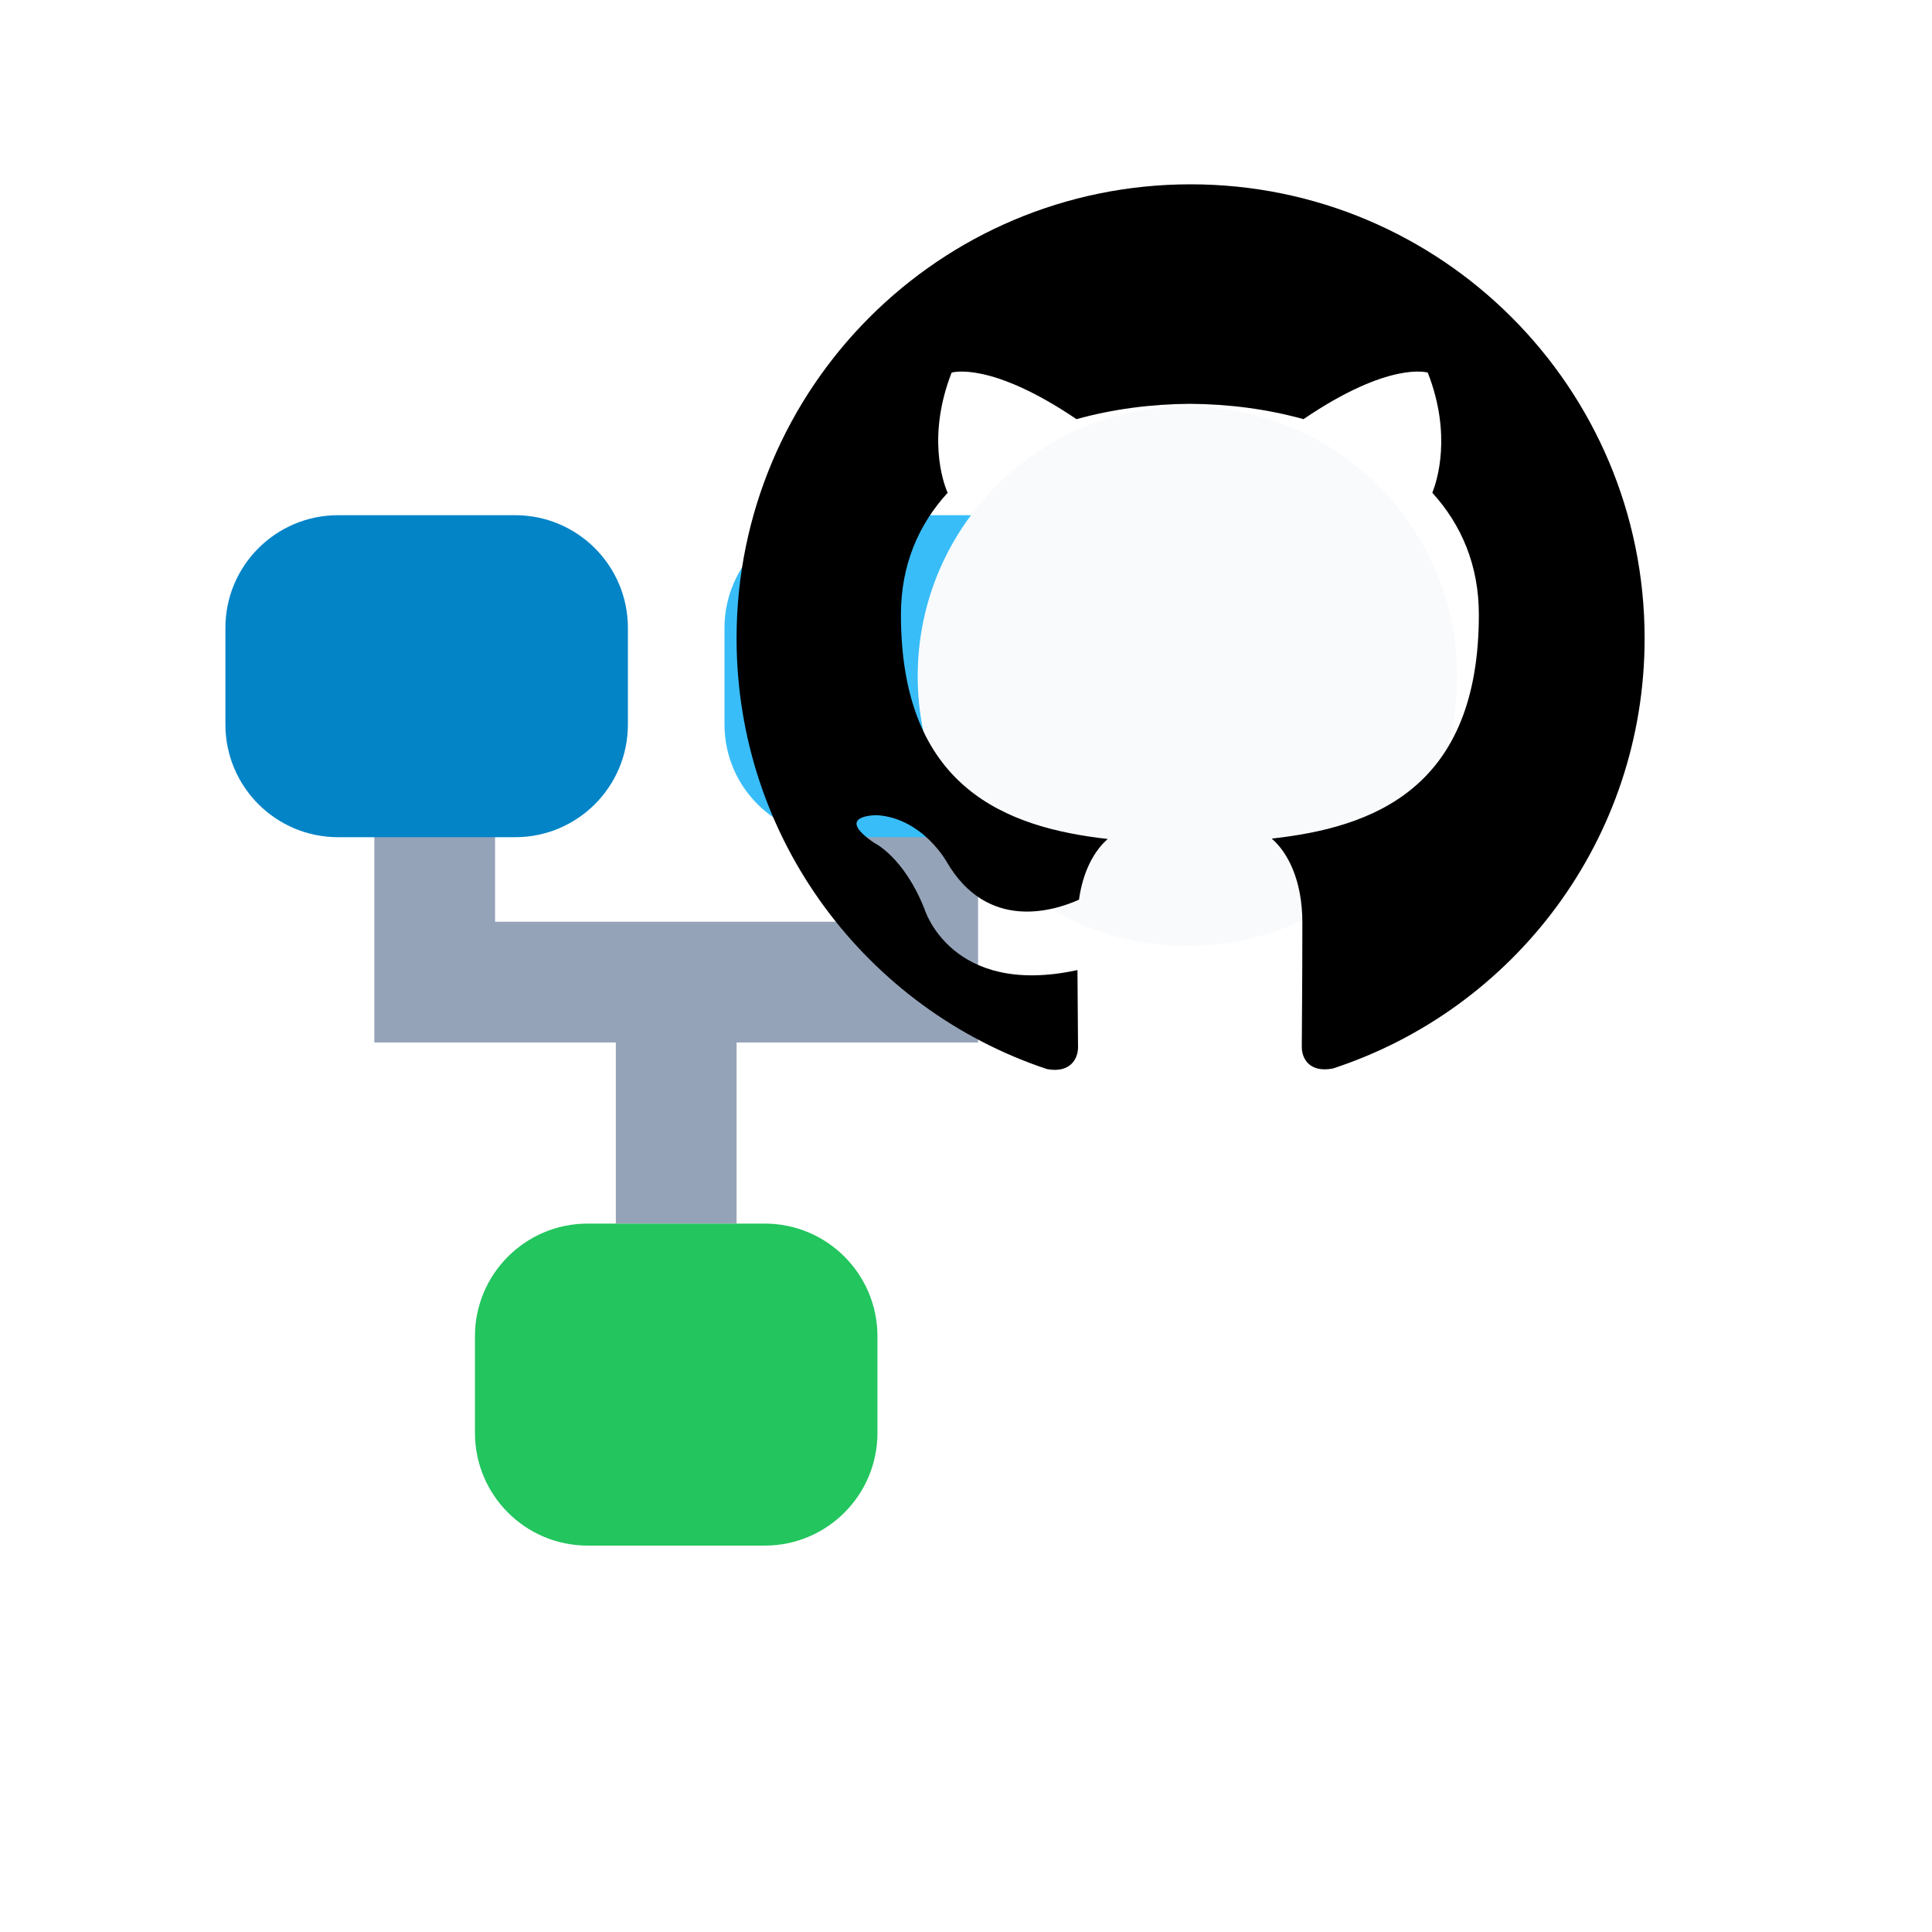
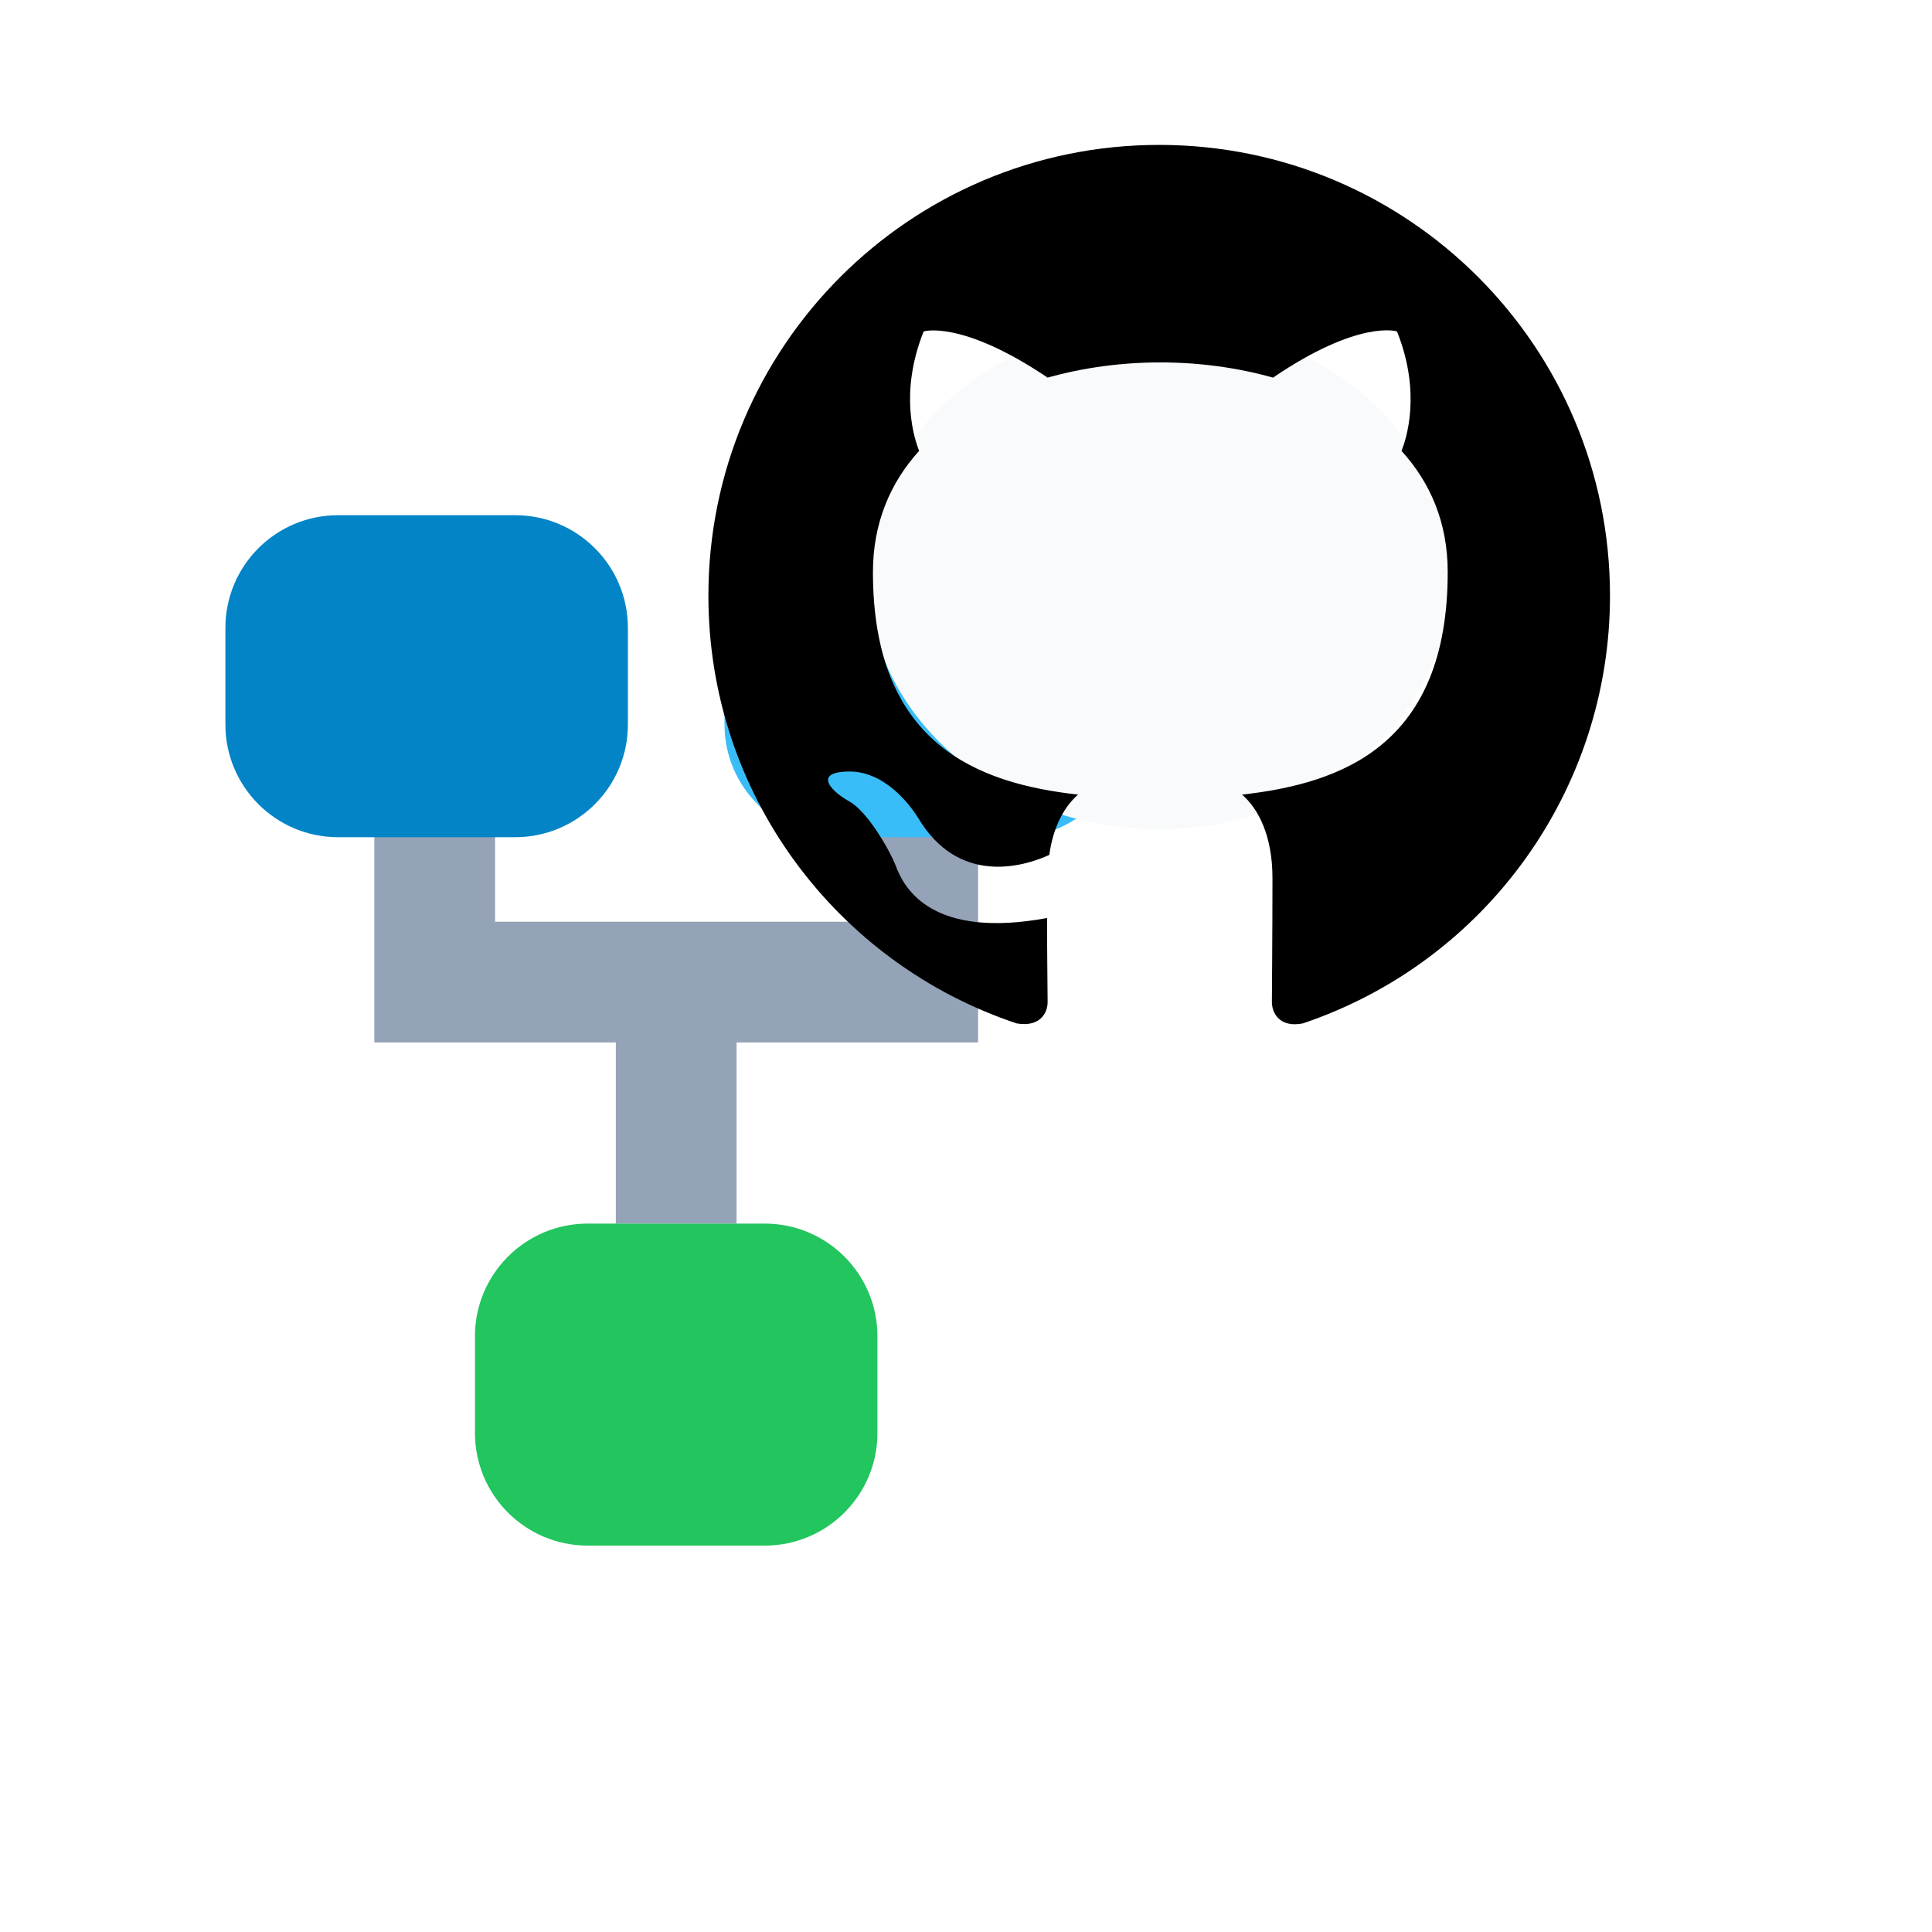
<svg xmlns="http://www.w3.org/2000/svg" viewBox="0 0 24 24" width="24" height="24">
  <g transform="translate(1.2 6.2)">
    <g transform="translate(-1.8 -2.6)">
      <g stroke="#94a3b8" stroke-width="1.5" fill="none">
        <path d="M6 5.6v3h6v-3M9 8.6v3" />
      </g>
      <rect x="3.4" y="2.8" width="5" height="4" rx="1.4" fill="#0284c7" />
      <rect x="9.6" y="2.8" width="5" height="4" rx="1.4" fill="#38bdf8" />
      <rect x="6.5" y="11.6" width="5" height="4" rx="1.4" fill="#22c55e" />
    </g>
  </g>
  <g transform="translate(8.8 1.8)">
-     <circle cx="5.95" cy="6.6" r="3.35" fill="#f8fafc" />
-     <g transform="translate(0.35 0.35) scale(0.47)">
-       <path d="M12 .297c-6.63 0-12 5.373-12 12 0 5.303 3.438 9.8 8.205 11.385.6.113.82-.258.82-.577 0-.285-.01-1.04-.015-2.04-3.338.724-4.042-1.61-4.042-1.61C4.422 18.07 3.633 17.7 3.633 17.7c-1.087-.744.084-.729.084-.729 1.205.084 1.838 1.236 1.838 1.236 1.07 1.835 2.809 1.305 3.495.998.108-.776.417-1.305.76-1.605-2.665-.3-5.466-1.332-5.466-5.93 0-1.31.465-2.38 1.235-3.22-.135-.303-.54-1.523.105-3.176 0 0 1.005-.322 3.3 1.23.96-.267 1.98-.399 3-.405 1.02.006 2.04.138 3 .405 2.28-1.552 3.285-1.23 3.285-1.23.645 1.653.24 2.873.12 3.176.765.84 1.23 1.91 1.23 3.22 0 4.61-2.805 5.625-5.475 5.92.42.36.81 1.096.81 2.22 0 1.606-.015 2.896-.015 3.286 0 .315.21.69.825.57C20.565 22.092 24 17.592 24 12.297c0-6.627-5.373-12-12-12" fill="#000" />
-     </g>
+     <ellipse cx="5.6" cy="5.35" rx="3.62" ry="3.15" fill="#f8fafc" />
+     <path d="M8 0C3.58 0 0 3.58 0 8c0 3.54 2.29 6.53 5.47 7.59.4.07.55-.17.55-.38 0-.19-.01-.82-.01-1.49-2.01.37-2.53-.49-2.69-.94-.09-.23-.48-.94-.82-1.13-.28-.15-.68-.52-.01-.53.63-.01 1.08.58 1.23.82.72 1.21 1.87.87 2.33.66.07-.52.28-.87.51-1.07-1.78-.2-3.64-.89-3.64-3.95 0-.87.31-1.59.82-2.15-.08-.2-.36-1.02.08-2.12 0 0 .67-.21 2.2.82.64-.18 1.32-.27 2-.27s1.36.09 2 .27c1.53-1.04 2.2-.82 2.2-.82.44 1.1.16 1.92.08 2.12.51.56.82 1.27.82 2.15 0 3.07-1.87 3.75-3.65 3.95.29.25.54.73.54 1.48 0 1.07-.01 1.93-.01 2.2 0 .21.15.46.55.38A8.01 8.01 0 0 0 16 8c0-4.42-3.58-8-8-8" transform="scale(0.7)" fill="#000" />
  </g>
</svg>
